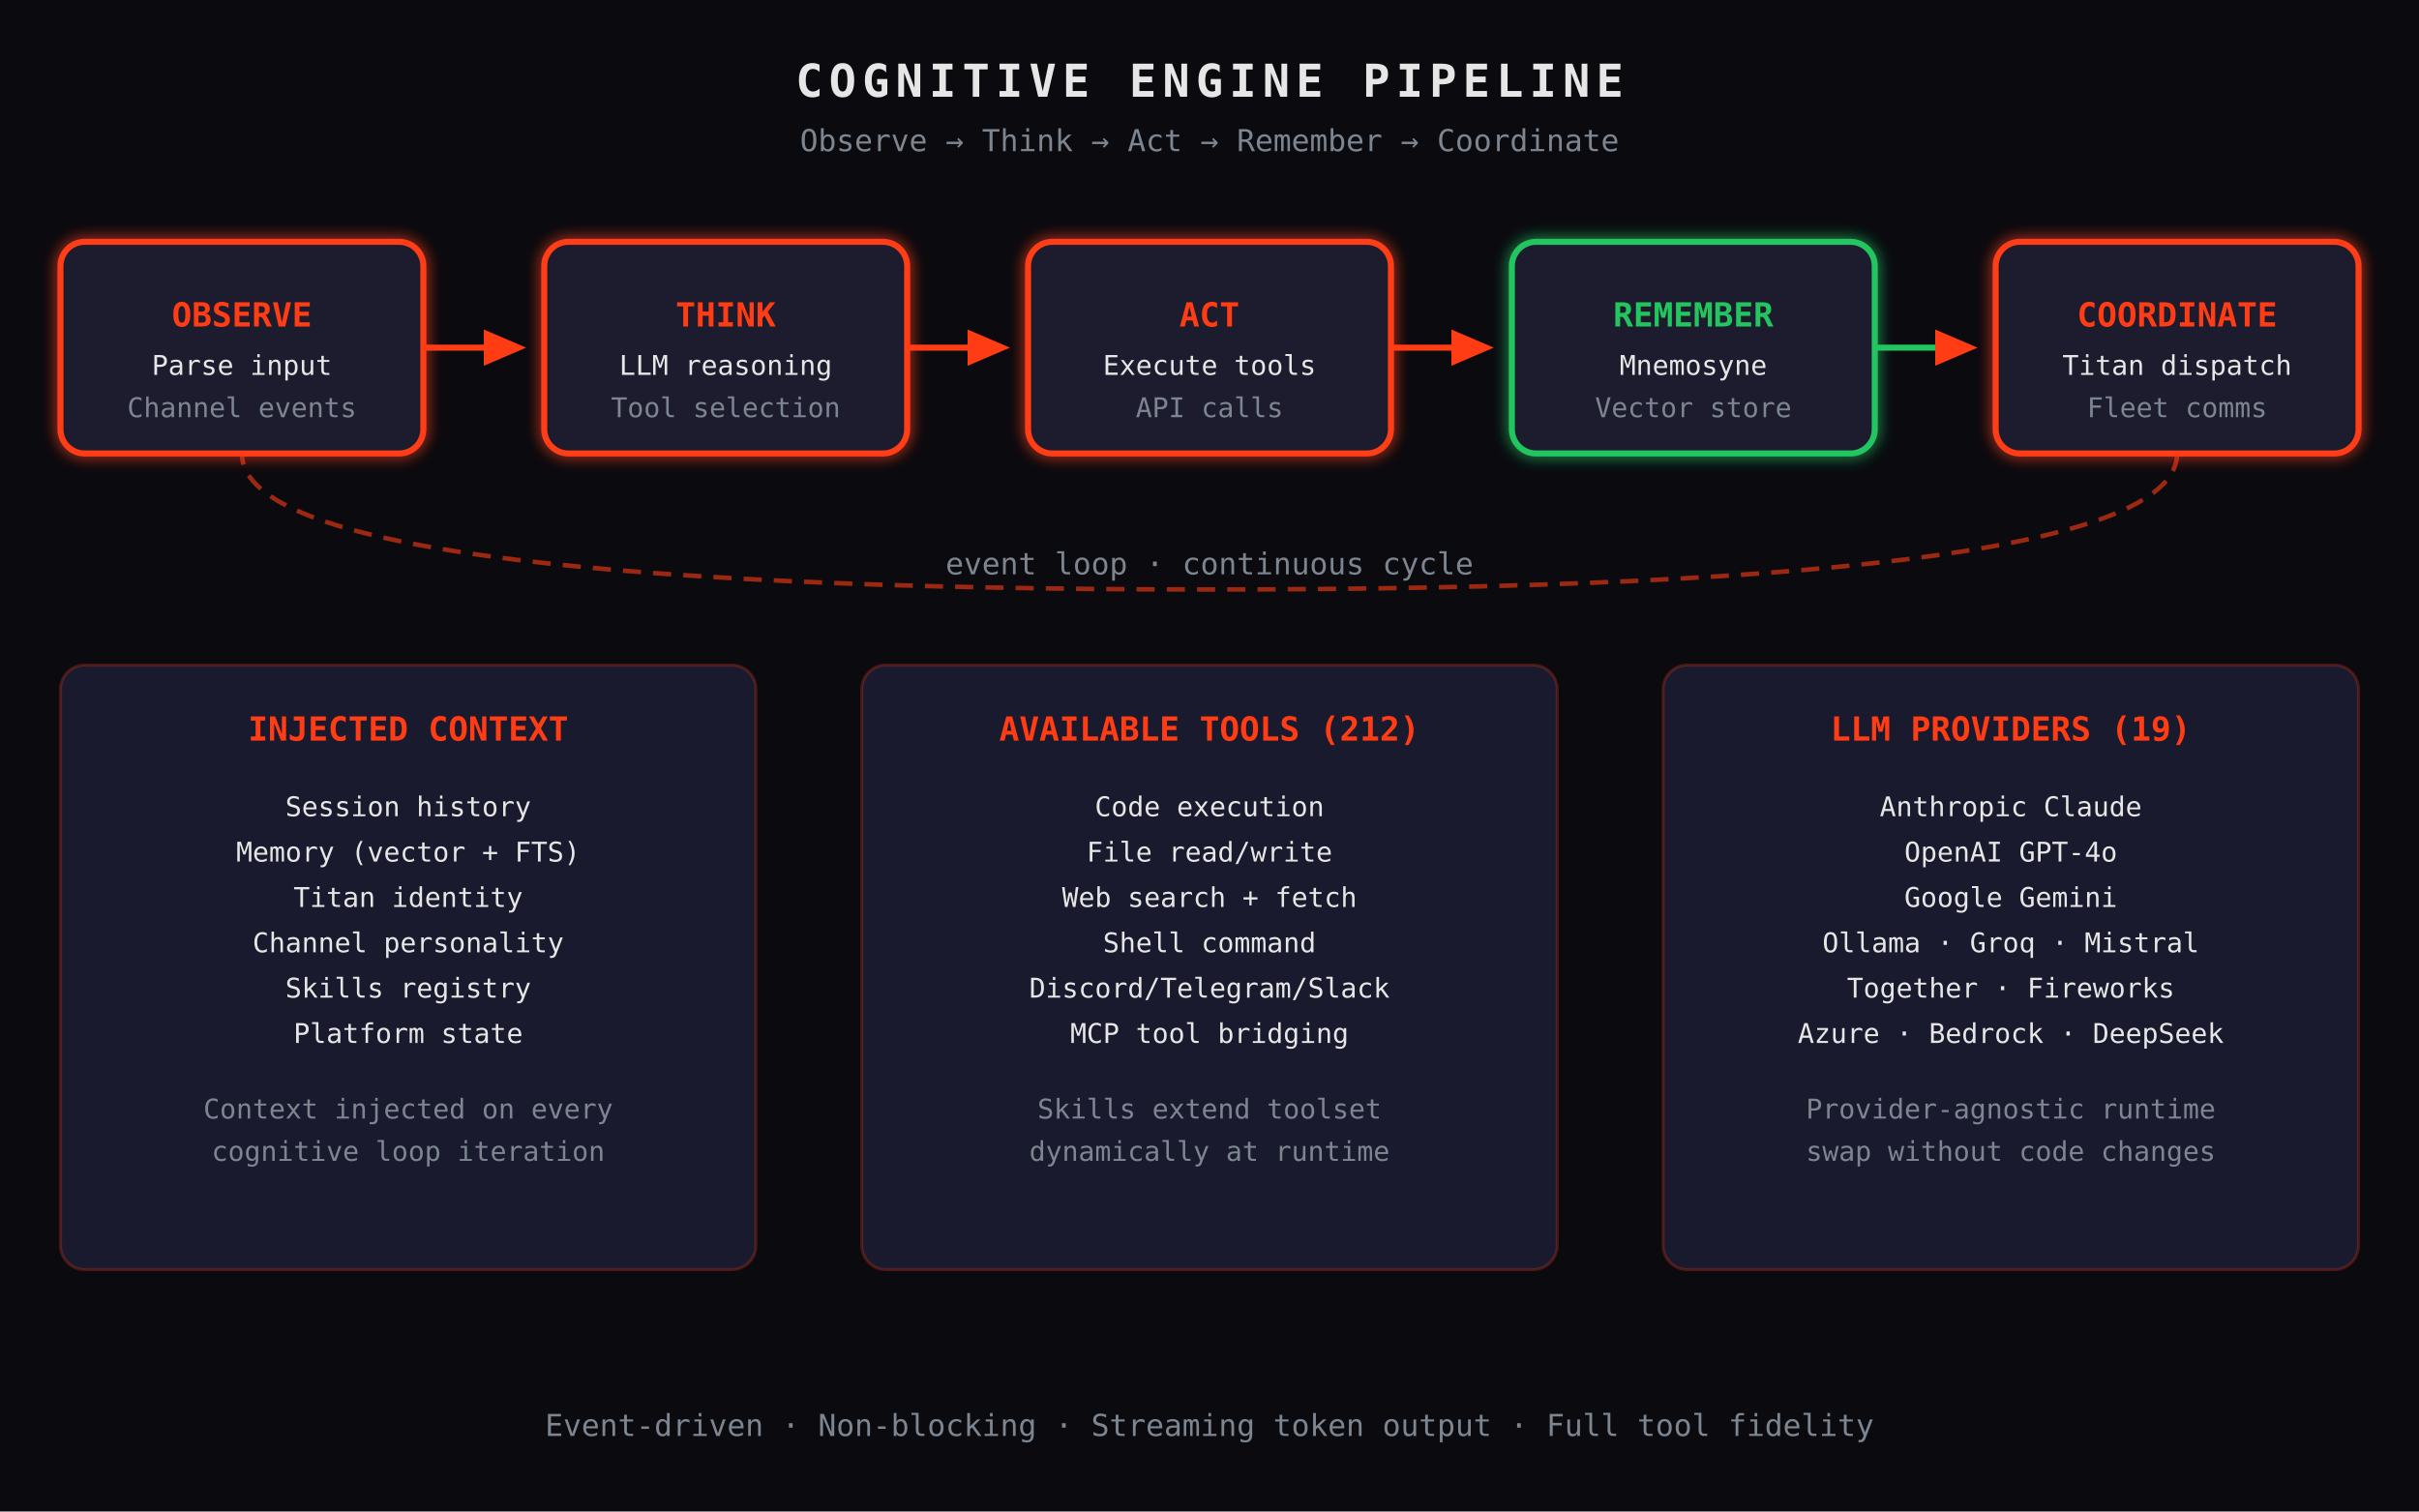
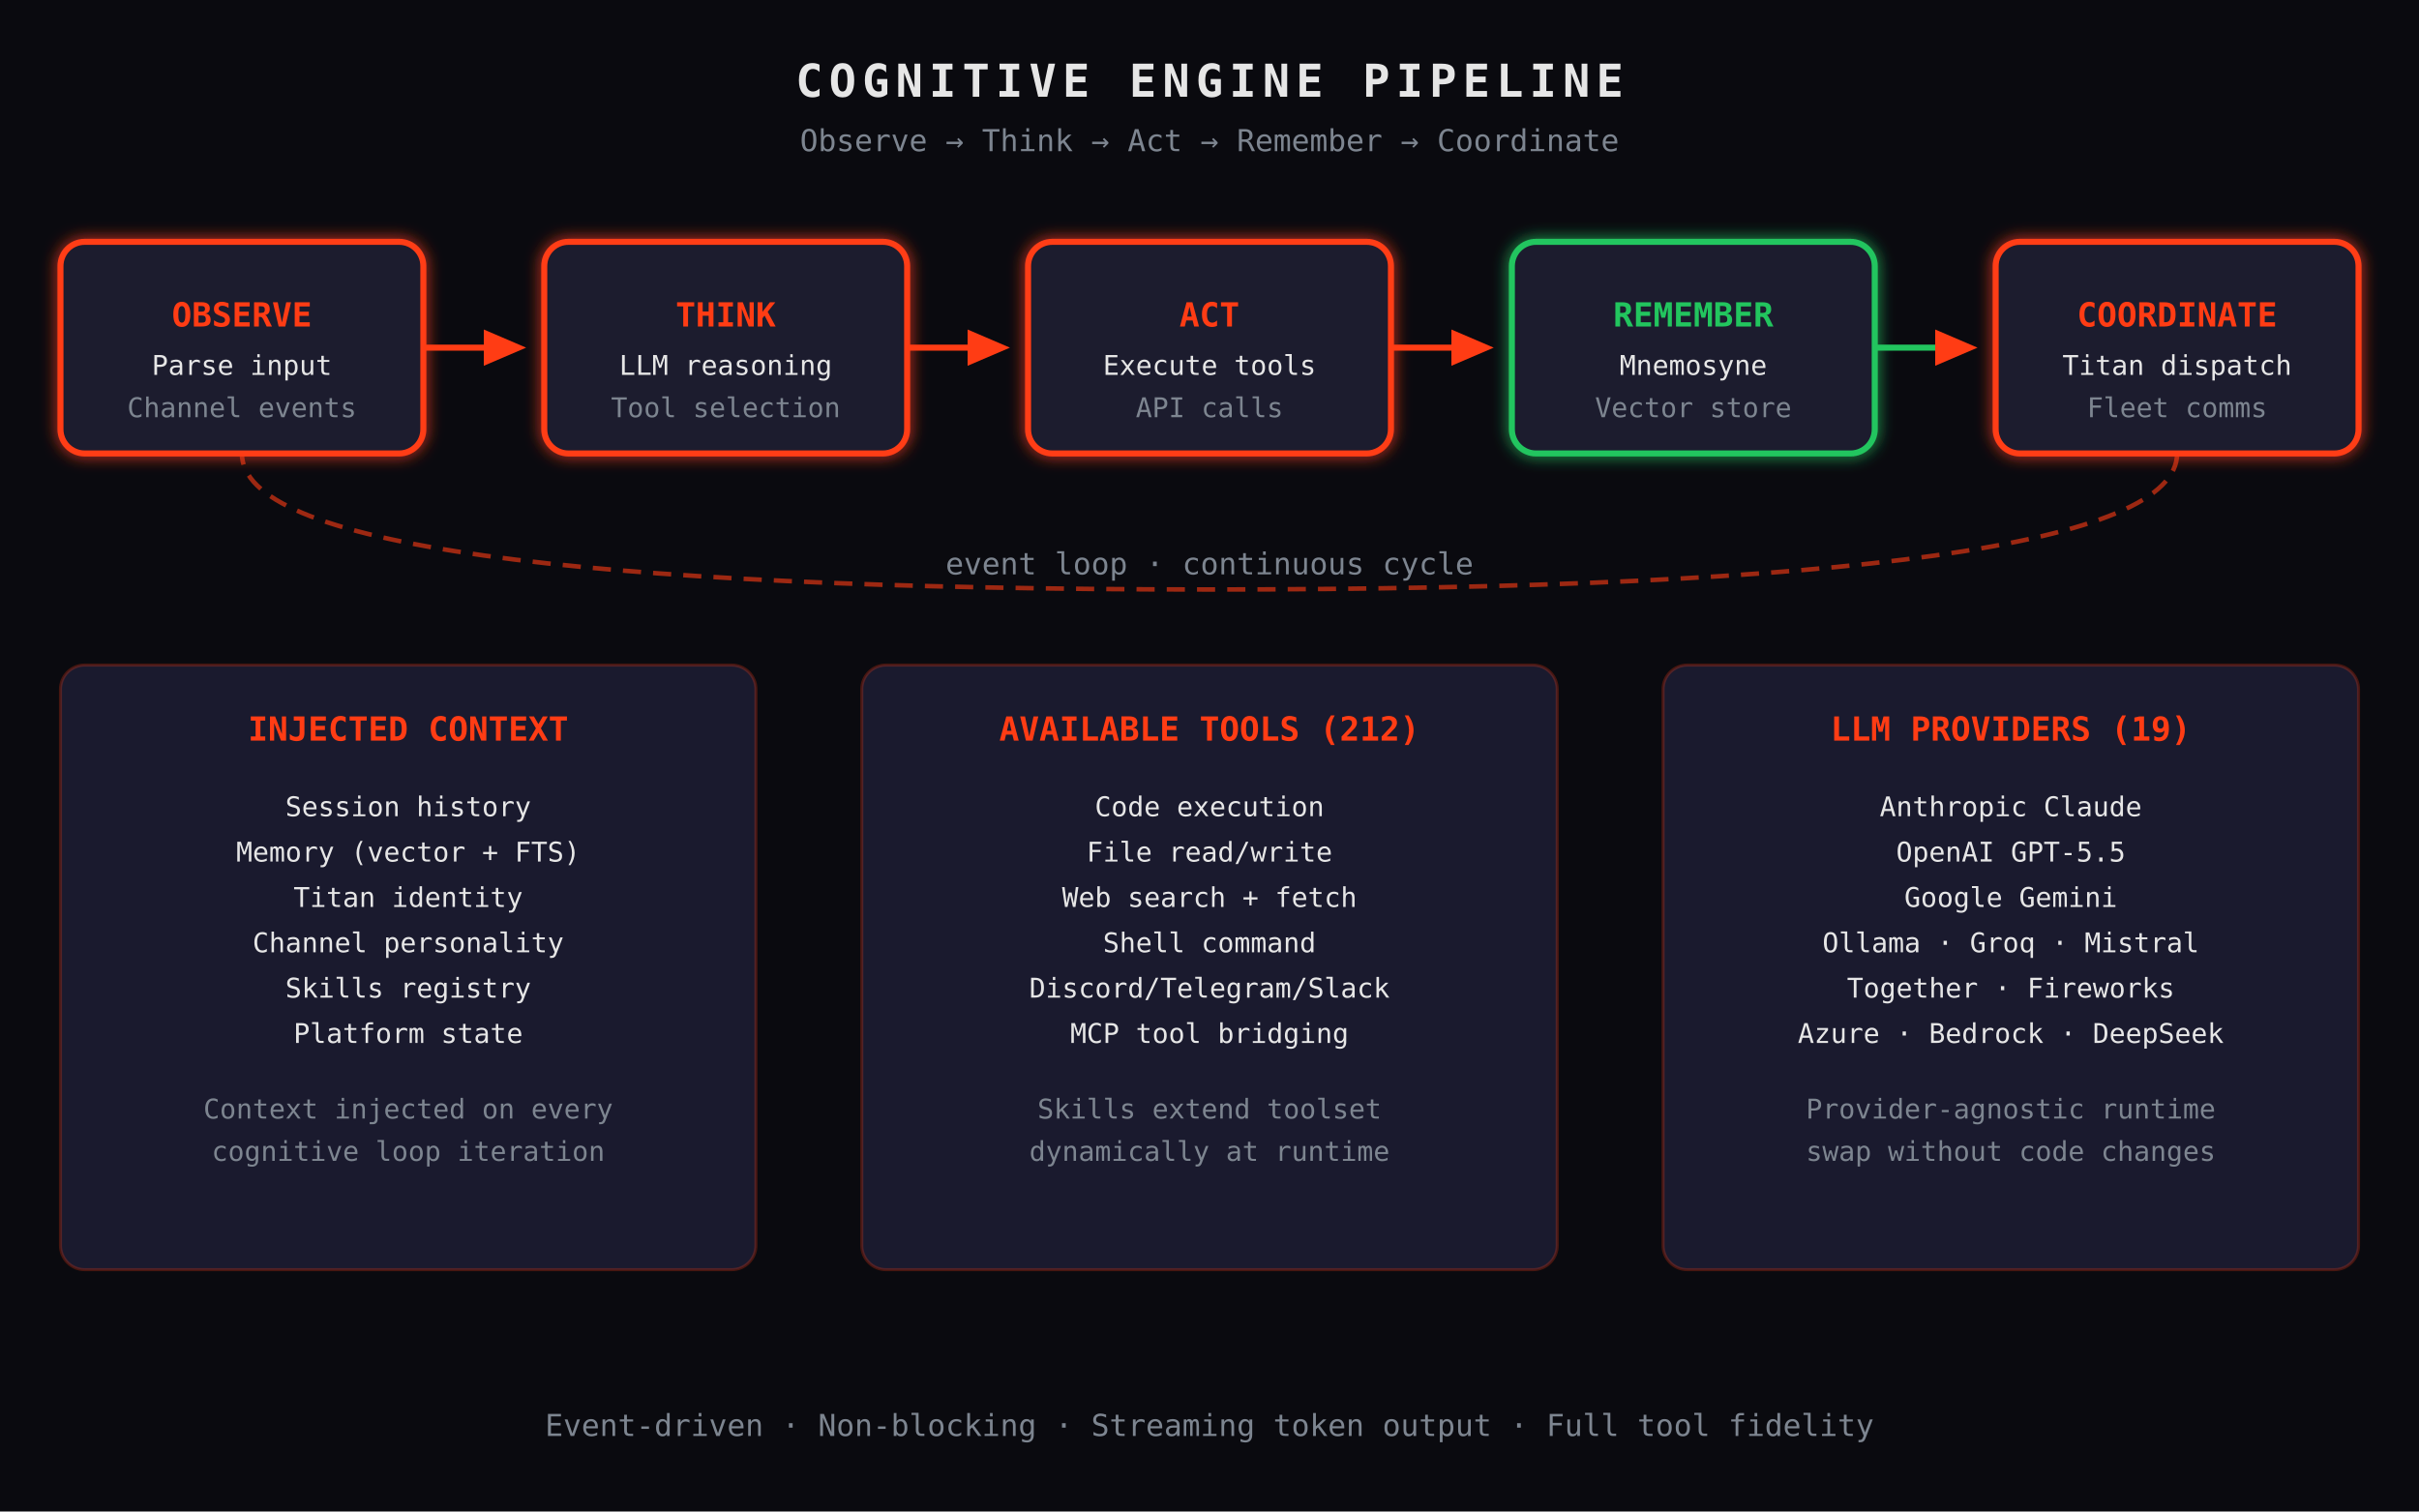
<svg xmlns="http://www.w3.org/2000/svg" viewBox="0 0 800 500">
  <defs>
    <filter id="glow" x="-20%" y="-20%" width="140%" height="140%">
      <feGaussianBlur stdDeviation="2.5" result="coloredBlur" />
      <feMerge>
        <feMergeNode in="coloredBlur" />
        <feMergeNode in="SourceGraphic" />
      </feMerge>
    </filter>
    <marker id="arrow" markerWidth="7" markerHeight="7" refX="5" refY="3" orient="auto">
      <path d="M0,0 L0,6 L7,3 z" fill="#ff3c14" />
    </marker>
  </defs>
  <rect width="800" height="500" fill="#0a0a0f" />
  <text x="400" y="32" text-anchor="middle" fill="#e6e6e6" font-family="monospace" font-size="15" font-weight="bold" letter-spacing="2">COGNITIVE ENGINE PIPELINE</text>
  <text x="400" y="50" text-anchor="middle" fill="#7d8590" font-family="monospace" font-size="10">Observe → Think → Act → Remember → Coordinate</text>
  <rect x="20" y="80" width="120" height="70" rx="8" fill="#1a1a2e" stroke="#ff3c14" stroke-width="2" filter="url(#glow)" />
  <text x="80" y="108" text-anchor="middle" fill="#ff3c14" font-family="monospace" font-size="11" font-weight="bold">OBSERVE</text>
  <text x="80" y="124" text-anchor="middle" fill="#e6e6e6" font-family="monospace" font-size="9">Parse input</text>
  <text x="80" y="138" text-anchor="middle" fill="#7d8590" font-family="monospace" font-size="9">Channel events</text>
  <line x1="140" y1="115" x2="170" y2="115" stroke="#ff3c14" stroke-width="2" marker-end="url(#arrow)" />
  <rect x="180" y="80" width="120" height="70" rx="8" fill="#1a1a2e" stroke="#ff3c14" stroke-width="2" filter="url(#glow)" />
  <text x="240" y="108" text-anchor="middle" fill="#ff3c14" font-family="monospace" font-size="11" font-weight="bold">THINK</text>
  <text x="240" y="124" text-anchor="middle" fill="#e6e6e6" font-family="monospace" font-size="9">LLM reasoning</text>
  <text x="240" y="138" text-anchor="middle" fill="#7d8590" font-family="monospace" font-size="9">Tool selection</text>
  <line x1="300" y1="115" x2="330" y2="115" stroke="#ff3c14" stroke-width="2" marker-end="url(#arrow)" />
  <rect x="340" y="80" width="120" height="70" rx="8" fill="#1a1a2e" stroke="#ff3c14" stroke-width="2" filter="url(#glow)" />
  <text x="400" y="108" text-anchor="middle" fill="#ff3c14" font-family="monospace" font-size="11" font-weight="bold">ACT</text>
  <text x="400" y="124" text-anchor="middle" fill="#e6e6e6" font-family="monospace" font-size="9">Execute tools</text>
  <text x="400" y="138" text-anchor="middle" fill="#7d8590" font-family="monospace" font-size="9">API calls</text>
  <line x1="460" y1="115" x2="490" y2="115" stroke="#ff3c14" stroke-width="2" marker-end="url(#arrow)" />
  <rect x="500" y="80" width="120" height="70" rx="8" fill="#1a1a2e" stroke="#22c55e" stroke-width="2" filter="url(#glow)" />
  <text x="560" y="108" text-anchor="middle" fill="#22c55e" font-family="monospace" font-size="11" font-weight="bold">REMEMBER</text>
  <text x="560" y="124" text-anchor="middle" fill="#e6e6e6" font-family="monospace" font-size="9">Mnemosyne</text>
  <text x="560" y="138" text-anchor="middle" fill="#7d8590" font-family="monospace" font-size="9">Vector store</text>
  <line x1="620" y1="115" x2="650" y2="115" stroke="#22c55e" stroke-width="2" marker-end="url(#arrow)" />
  <rect x="660" y="80" width="120" height="70" rx="8" fill="#1a1a2e" stroke="#ff3c14" stroke-width="2" filter="url(#glow)" />
  <text x="720" y="108" text-anchor="middle" fill="#ff3c14" font-family="monospace" font-size="11" font-weight="bold">COORDINATE</text>
  <text x="720" y="124" text-anchor="middle" fill="#e6e6e6" font-family="monospace" font-size="9">Titan dispatch</text>
  <text x="720" y="138" text-anchor="middle" fill="#7d8590" font-family="monospace" font-size="9">Fleet comms</text>
  <path d="M720 150 Q720 195 400 195 Q80 195 80 150" fill="none" stroke="#ff3c14" stroke-width="1.5" stroke-dasharray="6,4" opacity="0.6" />
  <text x="400" y="190" text-anchor="middle" fill="#7d8590" font-family="monospace" font-size="10">event loop · continuous cycle</text>
  <rect x="20" y="220" width="230" height="200" rx="8" fill="#1a1a2e" stroke="rgba(255,60,20,0.25)" stroke-width="1" />
  <text x="135" y="245" text-anchor="middle" fill="#ff3c14" font-family="monospace" font-size="11" font-weight="bold">INJECTED CONTEXT</text>
  <text x="135" y="270" text-anchor="middle" fill="#e6e6e6" font-family="monospace" font-size="9">Session history</text>
  <text x="135" y="285" text-anchor="middle" fill="#e6e6e6" font-family="monospace" font-size="9">Memory (vector + FTS)</text>
  <text x="135" y="300" text-anchor="middle" fill="#e6e6e6" font-family="monospace" font-size="9">Titan identity</text>
  <text x="135" y="315" text-anchor="middle" fill="#e6e6e6" font-family="monospace" font-size="9">Channel personality</text>
  <text x="135" y="330" text-anchor="middle" fill="#e6e6e6" font-family="monospace" font-size="9">Skills registry</text>
  <text x="135" y="345" text-anchor="middle" fill="#e6e6e6" font-family="monospace" font-size="9">Platform state</text>
  <text x="135" y="370" text-anchor="middle" fill="#7d8590" font-family="monospace" font-size="9">Context injected on every</text>
  <text x="135" y="384" text-anchor="middle" fill="#7d8590" font-family="monospace" font-size="9">cognitive loop iteration</text>
  <rect x="285" y="220" width="230" height="200" rx="8" fill="#1a1a2e" stroke="rgba(255,60,20,0.25)" stroke-width="1" />
  <text x="400" y="245" text-anchor="middle" fill="#ff3c14" font-family="monospace" font-size="11" font-weight="bold">AVAILABLE TOOLS (212)</text>
  <text x="400" y="270" text-anchor="middle" fill="#e6e6e6" font-family="monospace" font-size="9">Code execution</text>
  <text x="400" y="285" text-anchor="middle" fill="#e6e6e6" font-family="monospace" font-size="9">File read/write</text>
  <text x="400" y="300" text-anchor="middle" fill="#e6e6e6" font-family="monospace" font-size="9">Web search + fetch</text>
  <text x="400" y="315" text-anchor="middle" fill="#e6e6e6" font-family="monospace" font-size="9">Shell command</text>
  <text x="400" y="330" text-anchor="middle" fill="#e6e6e6" font-family="monospace" font-size="9">Discord/Telegram/Slack</text>
  <text x="400" y="345" text-anchor="middle" fill="#e6e6e6" font-family="monospace" font-size="9">MCP tool bridging</text>
  <text x="400" y="370" text-anchor="middle" fill="#7d8590" font-family="monospace" font-size="9">Skills extend toolset</text>
  <text x="400" y="384" text-anchor="middle" fill="#7d8590" font-family="monospace" font-size="9">dynamically at runtime</text>
  <rect x="550" y="220" width="230" height="200" rx="8" fill="#1a1a2e" stroke="rgba(255,60,20,0.25)" stroke-width="1" />
  <text x="665" y="245" text-anchor="middle" fill="#ff3c14" font-family="monospace" font-size="11" font-weight="bold">LLM PROVIDERS (19)</text>
  <text x="665" y="270" text-anchor="middle" fill="#e6e6e6" font-family="monospace" font-size="9">Anthropic Claude</text>
-   <text x="665" y="285" text-anchor="middle" fill="#e6e6e6" font-family="monospace" font-size="9">OpenAI GPT-4o</text>
+   <text x="665" y="285" text-anchor="middle" fill="#e6e6e6" font-family="monospace" font-size="9">OpenAI GPT-5.5</text>
  <text x="665" y="300" text-anchor="middle" fill="#e6e6e6" font-family="monospace" font-size="9">Google Gemini</text>
  <text x="665" y="315" text-anchor="middle" fill="#e6e6e6" font-family="monospace" font-size="9">Ollama · Groq · Mistral</text>
  <text x="665" y="330" text-anchor="middle" fill="#e6e6e6" font-family="monospace" font-size="9">Together · Fireworks</text>
  <text x="665" y="345" text-anchor="middle" fill="#e6e6e6" font-family="monospace" font-size="9">Azure · Bedrock · DeepSeek</text>
  <text x="665" y="370" text-anchor="middle" fill="#7d8590" font-family="monospace" font-size="9">Provider-agnostic runtime</text>
  <text x="665" y="384" text-anchor="middle" fill="#7d8590" font-family="monospace" font-size="9">swap without code changes</text>
  <text x="400" y="475" text-anchor="middle" fill="#7d8590" font-family="monospace" font-size="10">Event-driven · Non-blocking · Streaming token output · Full tool fidelity</text>
</svg>
